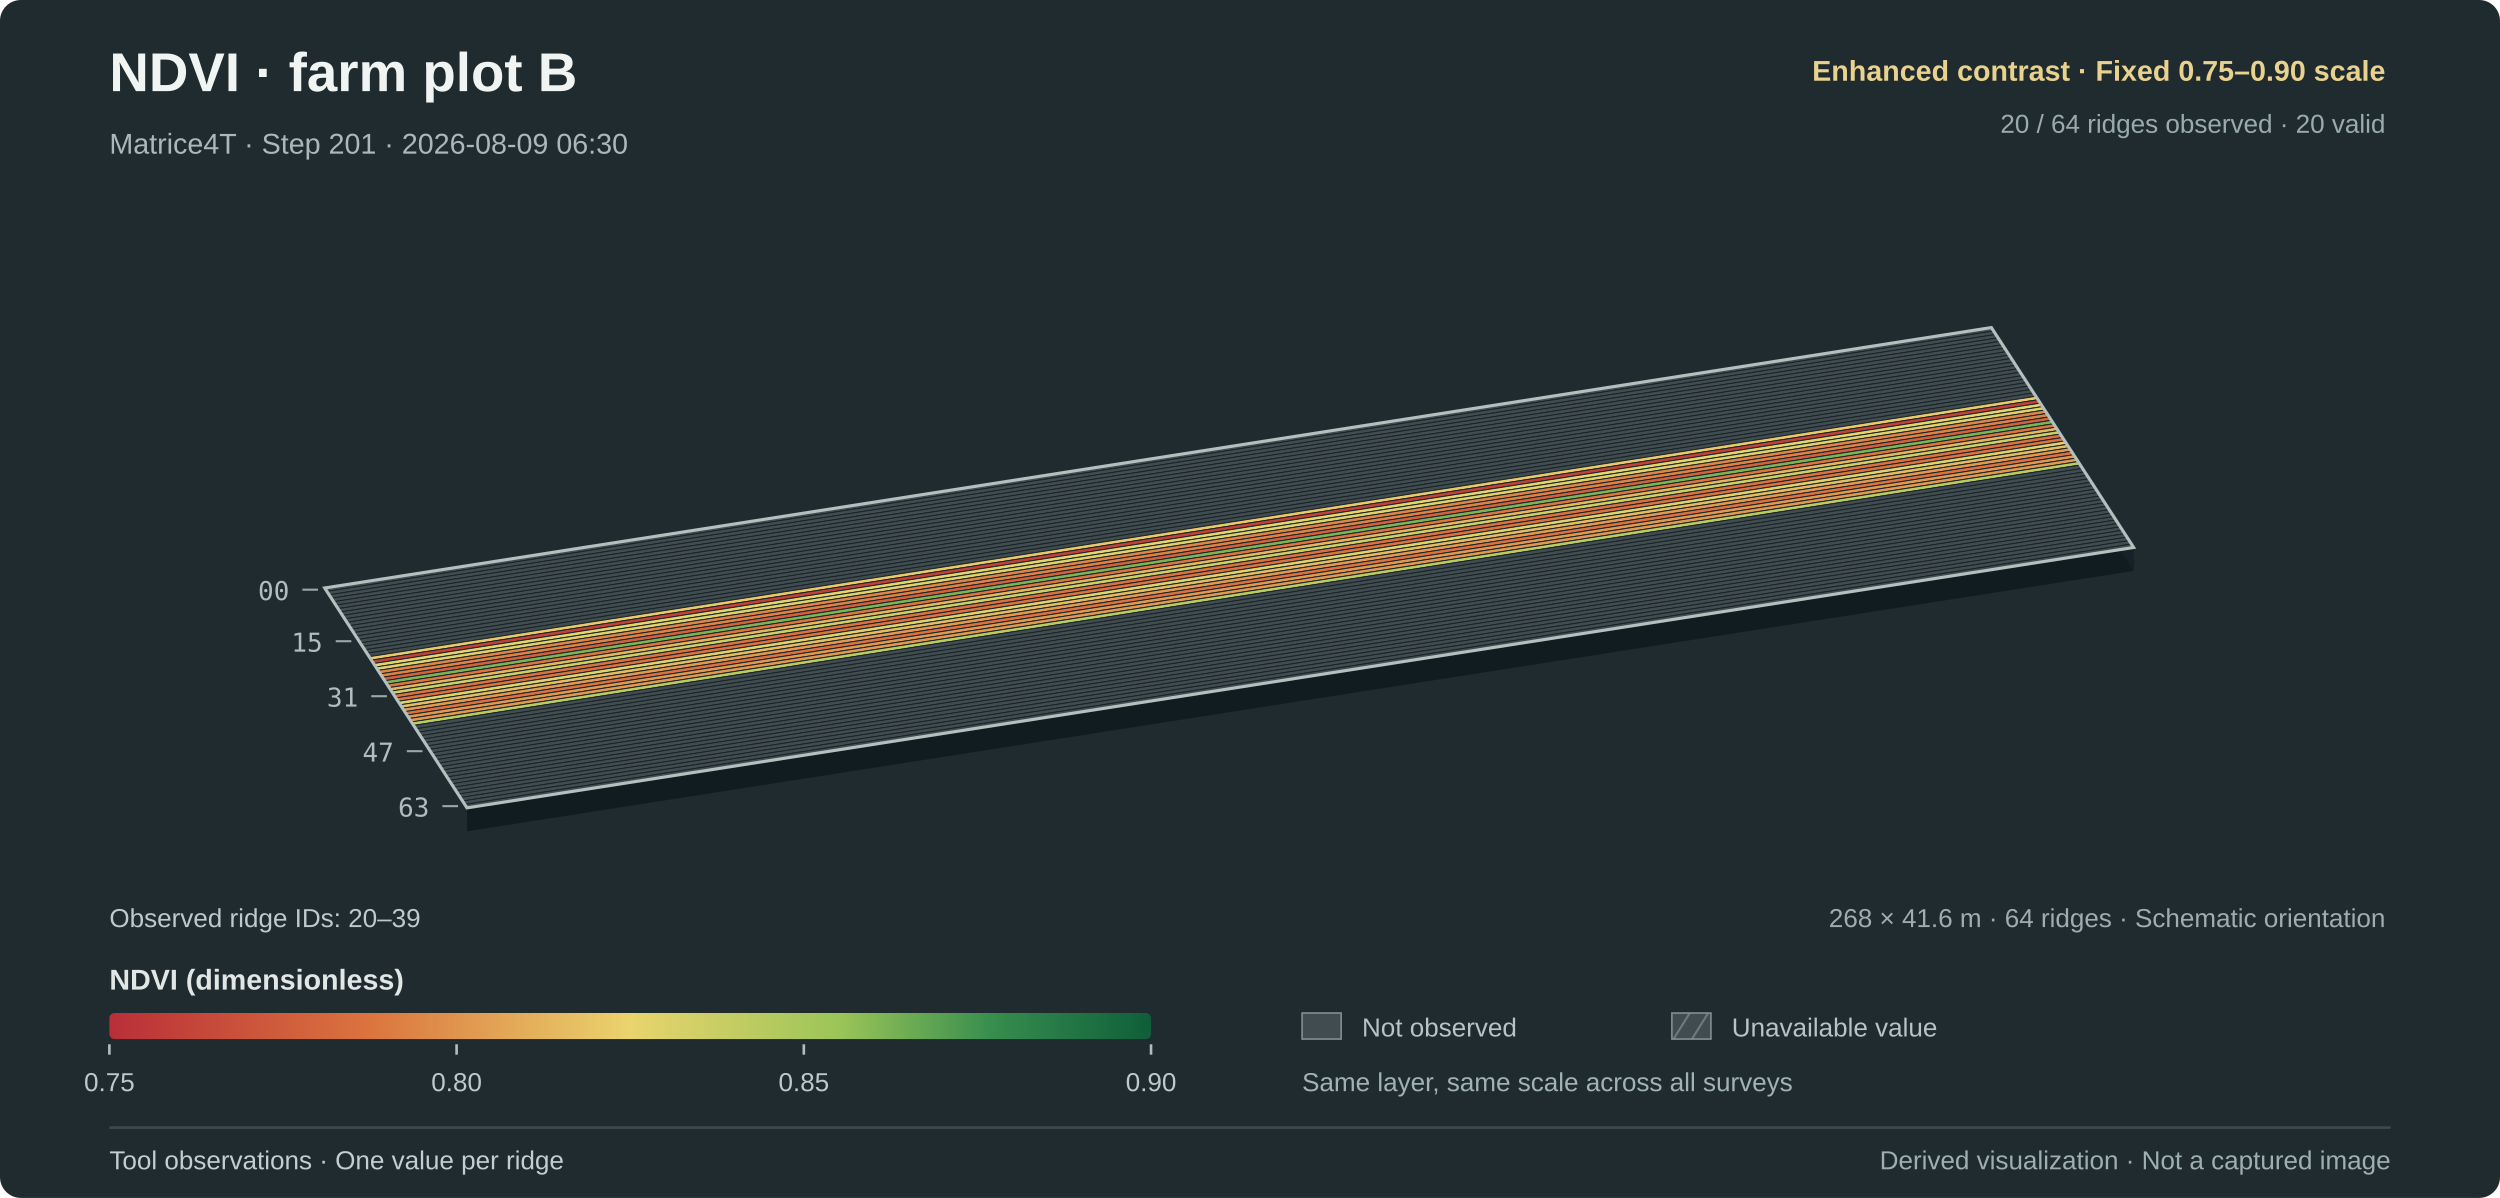
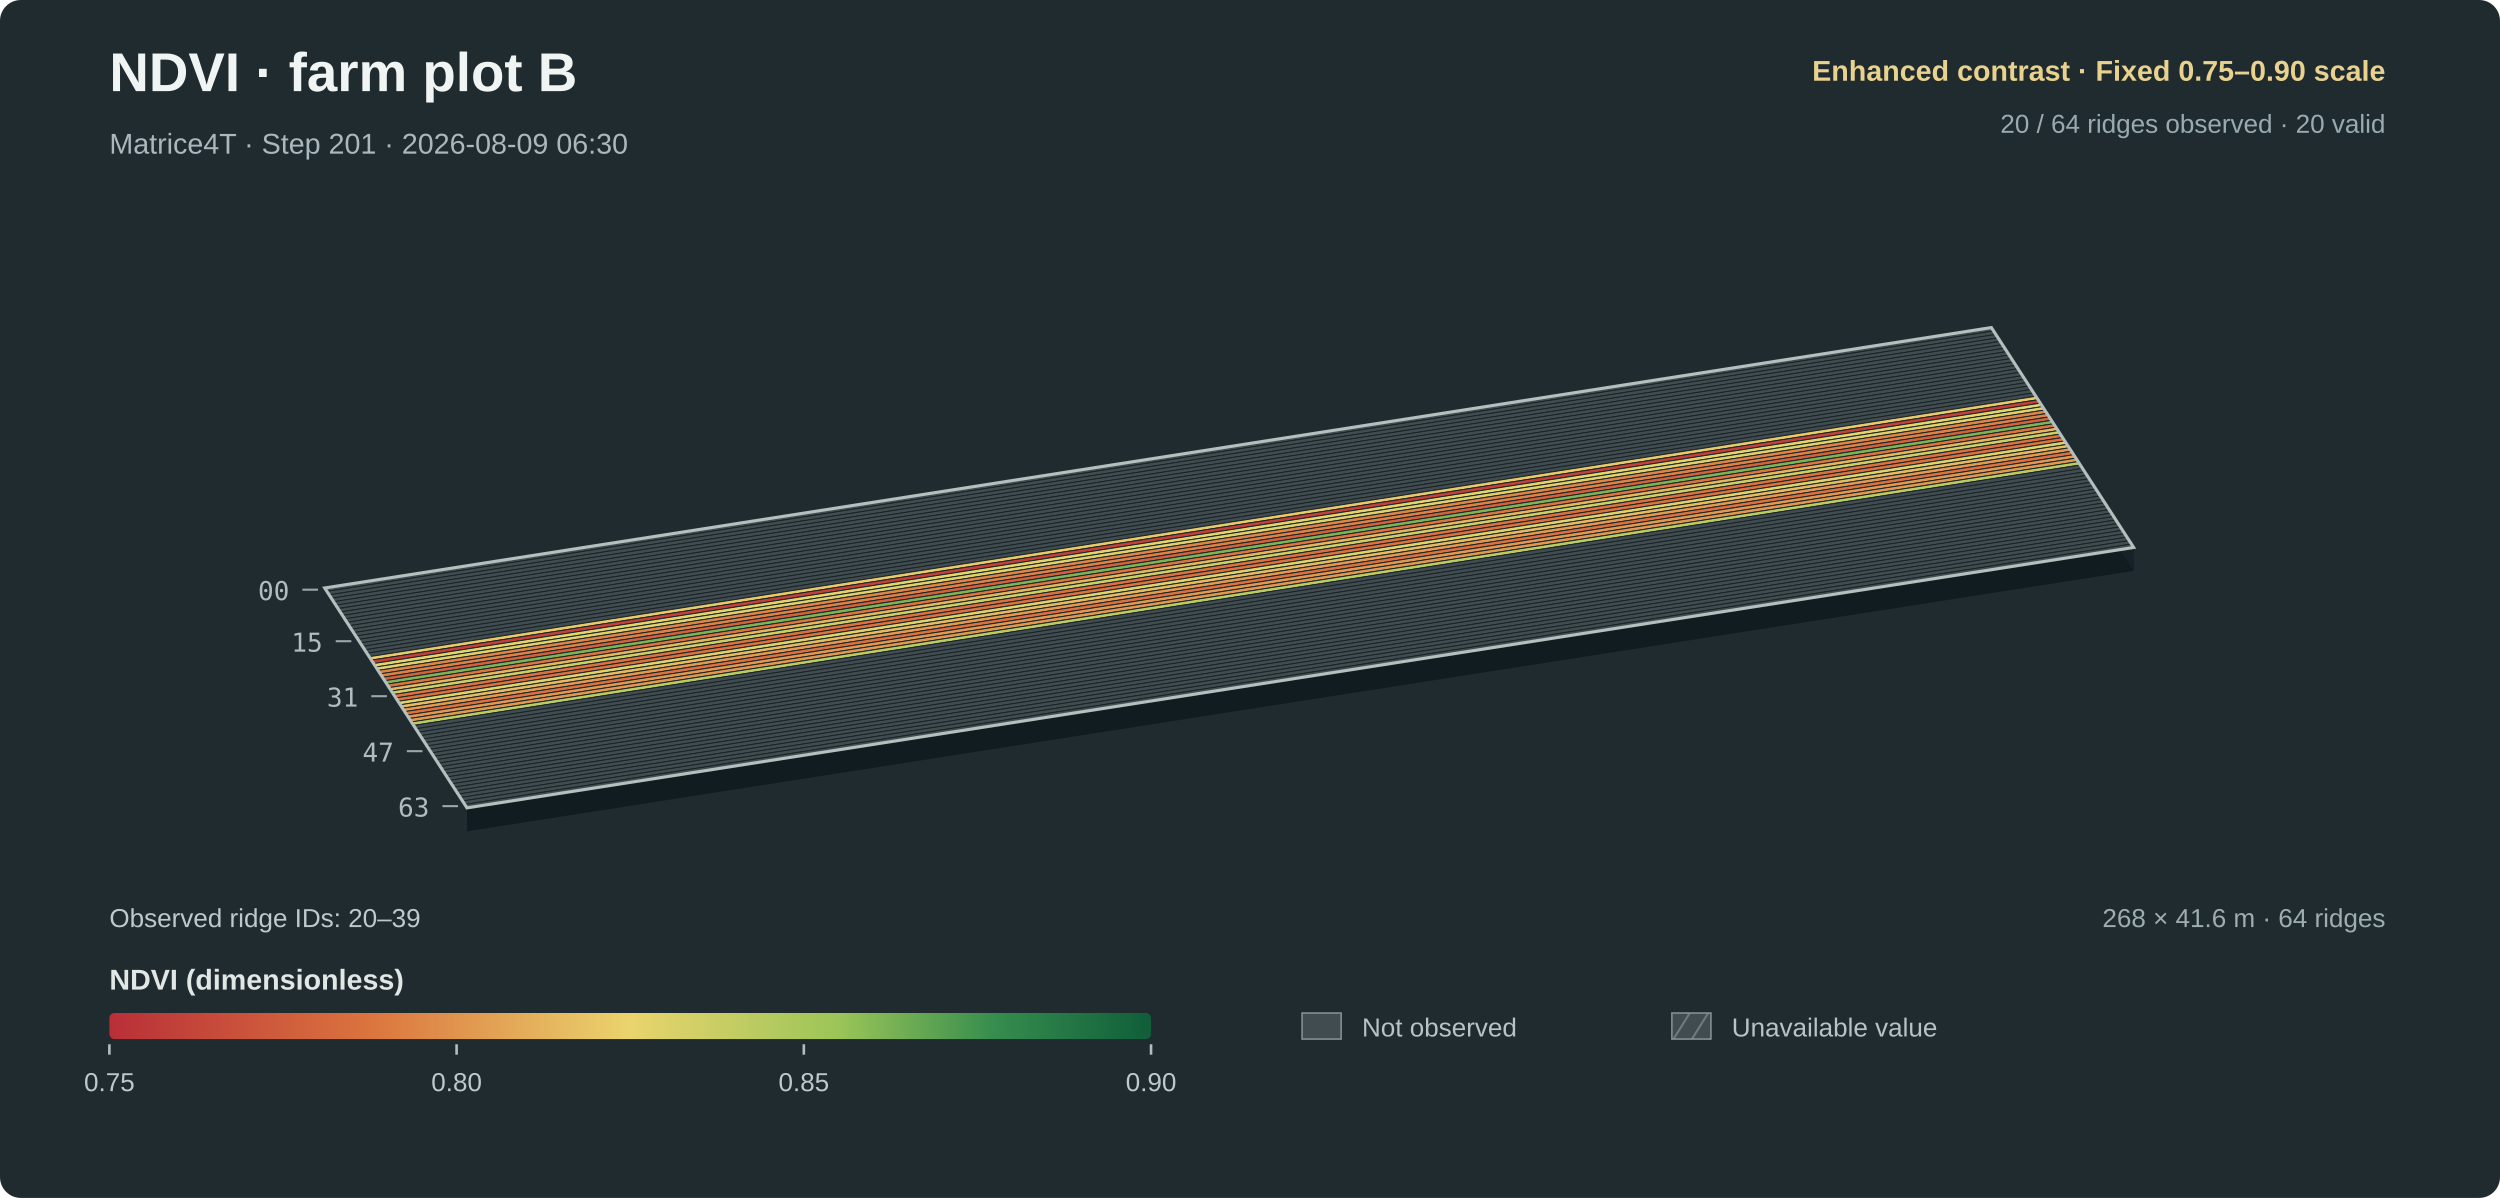
<svg xmlns="http://www.w3.org/2000/svg" viewBox="0 0 960 460" width="960" height="460" role="img" aria-labelledby="survey-d16b23e1-title survey-d16b23e1-desc" data-layer="ndvi" data-contrast="detail" data-valid-count="20">
  <defs>
    <linearGradient id="survey-d16b23e1-scale" x1="0" y1="0" x2="1" y2="0">
      <stop offset="0%" stop-color="#b92f38" />
      <stop offset="25%" stop-color="#db743e" />
      <stop offset="50%" stop-color="#ead46d" />
      <stop offset="70%" stop-color="#9bc558" />
      <stop offset="85%" stop-color="#368d4e" />
      <stop offset="100%" stop-color="#105e3a" />
    </linearGradient>
    <pattern id="survey-d16b23e1-missing" width="6" height="6" patternUnits="userSpaceOnUse" patternTransform="rotate(32)">
      <rect width="6" height="6" fill="#414c50" />
      <path d="M0 0v6" stroke="#6b777a" stroke-width="1.7" />
    </pattern>
  </defs>
  <rect width="960" height="460" rx="8" fill="#202b30" />
  <g font-family="Arial,Helvetica,sans-serif">
    <text x="42" y="35" fill="#f0f4f2" font-size="21" font-weight="600">NDVI · farm plot B</text>
    <text x="42" y="59" fill="#aab8bc" font-size="11">Matrice4T · Step 201 · 2026-08-09 06:30</text>
    <text x="916" y="31" text-anchor="end" fill="#e8d28d" font-size="11" font-weight="600">Enhanced contrast · Fixed 0.75–0.90 scale</text>
    <text x="916" y="51" text-anchor="end" fill="#9aabaf" font-size="10">20 / 64 ridges observed · 20 valid</text>
    <polygon points="179.32,310.22 819.32,210.22 819.32,219.22 179.32,319.22" fill="#111c20" />
    <polygon points="764.68,125.78 819.32,210.22 819.32,219.22 764.68,134.78" fill="#162227" />
    <polygon data-ridge-id="0" data-status="unobserved" points="124.68,225.78 764.68,125.78 765.53,127.1 125.53,227.1" fill="#414c50" stroke="#192326" stroke-width="0.38" />
    <polygon data-ridge-id="1" data-status="unobserved" points="125.53,227.1 765.53,127.1 766.39,128.42 126.39,228.42" fill="#414c50" stroke="#192326" stroke-width="0.38" />
    <polygon data-ridge-id="2" data-status="unobserved" points="126.39,228.42 766.39,128.42 767.24,129.74 127.24,229.74" fill="#414c50" stroke="#192326" stroke-width="0.38" />
    <polygon data-ridge-id="3" data-status="unobserved" points="127.24,229.74 767.24,129.74 768.1,131.06 128.1,231.06" fill="#414c50" stroke="#192326" stroke-width="0.38" />
    <polygon data-ridge-id="4" data-status="unobserved" points="128.1,231.06 768.1,131.06 768.95,132.38 128.95,232.38" fill="#414c50" stroke="#192326" stroke-width="0.38" />
    <polygon data-ridge-id="5" data-status="unobserved" points="128.95,232.38 768.95,132.38 769.8,133.7 129.8,233.7" fill="#414c50" stroke="#192326" stroke-width="0.38" />
    <polygon data-ridge-id="6" data-status="unobserved" points="129.8,233.7 769.8,133.7 770.66,135.01 130.66,235.01" fill="#414c50" stroke="#192326" stroke-width="0.38" />
    <polygon data-ridge-id="7" data-status="unobserved" points="130.66,235.01 770.66,135.01 771.51,136.33 131.51,236.33" fill="#414c50" stroke="#192326" stroke-width="0.38" />
    <polygon data-ridge-id="8" data-status="unobserved" points="131.51,236.33 771.51,136.33 772.36,137.65 132.36,237.65" fill="#414c50" stroke="#192326" stroke-width="0.38" />
    <polygon data-ridge-id="9" data-status="unobserved" points="132.36,237.65 772.36,137.65 773.22,138.97 133.22,238.97" fill="#414c50" stroke="#192326" stroke-width="0.38" />
    <polygon data-ridge-id="10" data-status="unobserved" points="133.22,238.97 773.22,138.97 774.07,140.29 134.07,240.29" fill="#414c50" stroke="#192326" stroke-width="0.38" />
    <polygon data-ridge-id="11" data-status="unobserved" points="134.07,240.29 774.07,140.29 774.93,141.61 134.93,241.61" fill="#414c50" stroke="#192326" stroke-width="0.38" />
    <polygon data-ridge-id="12" data-status="unobserved" points="134.93,241.61 774.93,141.61 775.78,142.93 135.78,242.93" fill="#414c50" stroke="#192326" stroke-width="0.38" />
    <polygon data-ridge-id="13" data-status="unobserved" points="135.78,242.93 775.78,142.93 776.63,144.25 136.63,244.25" fill="#414c50" stroke="#192326" stroke-width="0.38" />
    <polygon data-ridge-id="14" data-status="unobserved" points="136.63,244.25 776.63,144.25 777.49,145.57 137.49,245.57" fill="#414c50" stroke="#192326" stroke-width="0.38" />
    <polygon data-ridge-id="15" data-status="unobserved" points="137.49,245.57 777.49,145.57 778.34,146.89 138.34,246.89" fill="#414c50" stroke="#192326" stroke-width="0.38" />
    <polygon data-ridge-id="16" data-status="unobserved" points="138.34,246.89 778.34,146.89 779.19,148.21 139.19,248.21" fill="#414c50" stroke="#192326" stroke-width="0.38" />
    <polygon data-ridge-id="17" data-status="unobserved" points="139.19,248.21 779.19,148.21 780.05,149.53 140.05,249.53" fill="#414c50" stroke="#192326" stroke-width="0.38" />
    <polygon data-ridge-id="18" data-status="unobserved" points="140.05,249.53 780.05,149.53 780.9,150.85 140.9,250.85" fill="#414c50" stroke="#192326" stroke-width="0.38" />
    <polygon data-ridge-id="19" data-status="unobserved" points="140.9,250.85 780.9,150.85 781.76,152.17 141.76,252.17" fill="#414c50" stroke="#192326" stroke-width="0.38" />
    <polygon data-ridge-id="20" data-status="valid" data-value="0.821" points="141.76,252.17 781.76,152.17 782.61,153.49 142.61,253.49" fill="#e8ca68" stroke="#192326" stroke-width="0.38" />
    <polygon data-ridge-id="21" data-status="valid" data-value="0.759" points="142.61,253.49 782.61,153.49 783.46,154.81 143.46,254.81" fill="#c14039" stroke="#192326" stroke-width="0.38" />
    <polygon data-ridge-id="22" data-status="valid" data-value="0.827" points="143.46,254.81 783.46,154.81 784.32,156.13 144.32,256.13" fill="#e5d36c" stroke="#192326" stroke-width="0.38" />
    <polygon data-ridge-id="23" data-status="valid" data-value="0.829" points="144.32,256.13 784.32,156.13 785.17,157.44 145.17,257.44" fill="#dfd26a" stroke="#192326" stroke-width="0.38" />
    <polygon data-ridge-id="24" data-status="valid" data-value="0.794" points="145.17,257.44 785.17,157.44 786.02,158.76 146.02,258.76" fill="#de8546" stroke="#192326" stroke-width="0.38" />
    <polygon data-ridge-id="25" data-status="valid" data-value="0.793" points="146.02,258.76 786.02,158.76 786.88,160.08 146.88,260.08" fill="#dd8245" stroke="#192326" stroke-width="0.38" />
    <polygon data-ridge-id="26" data-status="valid" data-value="0.777" points="146.88,260.08 786.88,160.08 787.73,161.4 147.73,261.4" fill="#d1613c" stroke="#192326" stroke-width="0.38" />
    <polygon data-ridge-id="27" data-status="valid" data-value="0.862" points="147.73,261.4 787.73,161.4 788.59,162.72 148.59,262.72" fill="#7cb455" stroke="#192326" stroke-width="0.38" />
    <polygon data-ridge-id="28" data-status="valid" data-value="0.788" points="148.59,262.72 788.59,162.72 789.44,164.04 149.44,264.04" fill="#db753f" stroke="#192326" stroke-width="0.38" />
    <polygon data-ridge-id="29" data-status="valid" data-value="0.813" points="149.44,264.04 789.44,164.04 790.29,165.36 150.29,265.36" fill="#e5b55e" stroke="#192326" stroke-width="0.38" />
    <polygon data-ridge-id="30" data-status="valid" data-value="0.836" points="150.29,265.36 790.29,165.36 791.15,166.68 151.15,266.68" fill="#cdcf65" stroke="#192326" stroke-width="0.38" />
    <polygon data-ridge-id="31" data-status="valid" data-value="0.786" points="151.15,266.68 791.15,166.68 792,168 152,268" fill="#da713e" stroke="#192326" stroke-width="0.38" />
    <polygon data-ridge-id="32" data-status="valid" data-value="0.786" points="152,268 792,168 792.85,169.32 152.85,269.32" fill="#da713e" stroke="#192326" stroke-width="0.38" />
    <polygon data-ridge-id="33" data-status="valid" data-value="0.829" points="152.85,269.32 792.85,169.32 793.71,170.64 153.71,270.64" fill="#dfd26a" stroke="#192326" stroke-width="0.38" />
    <polygon data-ridge-id="34" data-status="valid" data-value="0.815" points="153.71,270.64 793.71,170.64 794.56,171.96 154.56,271.96" fill="#e6ba60" stroke="#192326" stroke-width="0.38" />
    <polygon data-ridge-id="35" data-status="valid" data-value="0.802" points="154.56,271.96 794.56,171.96 795.41,173.28 155.41,273.28" fill="#e19950" stroke="#192326" stroke-width="0.38" />
    <polygon data-ridge-id="36" data-status="valid" data-value="0.786" points="155.41,273.28 795.41,173.28 796.27,174.6 156.27,274.6" fill="#da713e" stroke="#192326" stroke-width="0.38" />
    <polygon data-ridge-id="37" data-status="valid" data-value="0.801" points="156.27,274.6 796.27,174.6 797.12,175.92 157.12,275.92" fill="#e0974f" stroke="#192326" stroke-width="0.38" />
    <polygon data-ridge-id="38" data-status="valid" data-value="0.801" points="157.12,275.92 797.12,175.92 797.98,177.24 157.98,277.24" fill="#e0974f" stroke="#192326" stroke-width="0.38" />
    <polygon data-ridge-id="39" data-status="valid" data-value="0.843" points="157.98,277.24 797.98,177.24 798.83,178.56 158.83,278.56" fill="#bbcb60" stroke="#192326" stroke-width="0.38" />
    <polygon data-ridge-id="40" data-status="unobserved" points="158.83,278.56 798.83,178.56 799.68,179.87 159.68,279.87" fill="#414c50" stroke="#192326" stroke-width="0.38" />
    <polygon data-ridge-id="41" data-status="unobserved" points="159.68,279.87 799.68,179.87 800.54,181.19 160.54,281.19" fill="#414c50" stroke="#192326" stroke-width="0.38" />
    <polygon data-ridge-id="42" data-status="unobserved" points="160.54,281.19 800.54,181.19 801.39,182.51 161.39,282.51" fill="#414c50" stroke="#192326" stroke-width="0.38" />
    <polygon data-ridge-id="43" data-status="unobserved" points="161.39,282.51 801.39,182.51 802.24,183.83 162.24,283.83" fill="#414c50" stroke="#192326" stroke-width="0.38" />
    <polygon data-ridge-id="44" data-status="unobserved" points="162.24,283.83 802.24,183.83 803.1,185.15 163.1,285.15" fill="#414c50" stroke="#192326" stroke-width="0.38" />
    <polygon data-ridge-id="45" data-status="unobserved" points="163.1,285.15 803.1,185.15 803.95,186.47 163.95,286.47" fill="#414c50" stroke="#192326" stroke-width="0.38" />
    <polygon data-ridge-id="46" data-status="unobserved" points="163.95,286.47 803.95,186.47 804.81,187.79 164.81,287.79" fill="#414c50" stroke="#192326" stroke-width="0.38" />
    <polygon data-ridge-id="47" data-status="unobserved" points="164.81,287.79 804.81,187.79 805.66,189.11 165.66,289.11" fill="#414c50" stroke="#192326" stroke-width="0.38" />
    <polygon data-ridge-id="48" data-status="unobserved" points="165.66,289.11 805.66,189.11 806.51,190.43 166.51,290.43" fill="#414c50" stroke="#192326" stroke-width="0.38" />
    <polygon data-ridge-id="49" data-status="unobserved" points="166.51,290.43 806.51,190.43 807.37,191.75 167.37,291.75" fill="#414c50" stroke="#192326" stroke-width="0.38" />
    <polygon data-ridge-id="50" data-status="unobserved" points="167.37,291.75 807.37,191.75 808.22,193.07 168.22,293.07" fill="#414c50" stroke="#192326" stroke-width="0.38" />
    <polygon data-ridge-id="51" data-status="unobserved" points="168.22,293.07 808.22,193.07 809.07,194.39 169.07,294.39" fill="#414c50" stroke="#192326" stroke-width="0.38" />
    <polygon data-ridge-id="52" data-status="unobserved" points="169.07,294.39 809.07,194.39 809.93,195.71 169.93,295.71" fill="#414c50" stroke="#192326" stroke-width="0.38" />
    <polygon data-ridge-id="53" data-status="unobserved" points="169.93,295.71 809.93,195.71 810.78,197.03 170.78,297.03" fill="#414c50" stroke="#192326" stroke-width="0.38" />
    <polygon data-ridge-id="54" data-status="unobserved" points="170.78,297.03 810.78,197.03 811.64,198.35 171.64,298.35" fill="#414c50" stroke="#192326" stroke-width="0.38" />
    <polygon data-ridge-id="55" data-status="unobserved" points="171.64,298.35 811.64,198.35 812.49,199.67 172.49,299.67" fill="#414c50" stroke="#192326" stroke-width="0.38" />
    <polygon data-ridge-id="56" data-status="unobserved" points="172.49,299.67 812.49,199.67 813.34,200.99 173.34,300.99" fill="#414c50" stroke="#192326" stroke-width="0.38" />
    <polygon data-ridge-id="57" data-status="unobserved" points="173.34,300.99 813.34,200.99 814.2,202.3 174.2,302.3" fill="#414c50" stroke="#192326" stroke-width="0.38" />
    <polygon data-ridge-id="58" data-status="unobserved" points="174.2,302.3 814.2,202.3 815.05,203.62 175.05,303.62" fill="#414c50" stroke="#192326" stroke-width="0.38" />
    <polygon data-ridge-id="59" data-status="unobserved" points="175.05,303.62 815.05,203.62 815.9,204.94 175.9,304.94" fill="#414c50" stroke="#192326" stroke-width="0.38" />
    <polygon data-ridge-id="60" data-status="unobserved" points="175.9,304.94 815.9,204.94 816.76,206.26 176.76,306.26" fill="#414c50" stroke="#192326" stroke-width="0.38" />
    <polygon data-ridge-id="61" data-status="unobserved" points="176.76,306.26 816.76,206.26 817.61,207.58 177.61,307.58" fill="#414c50" stroke="#192326" stroke-width="0.38" />
    <polygon data-ridge-id="62" data-status="unobserved" points="177.61,307.58 817.61,207.58 818.47,208.9 178.47,308.9" fill="#414c50" stroke="#192326" stroke-width="0.38" />
    <polygon data-ridge-id="63" data-status="unobserved" points="178.47,308.9 818.47,208.9 819.32,210.22 179.32,310.22" fill="#414c50" stroke="#192326" stroke-width="0.38" />
    <path d="M124.68 225.78L764.68 125.78L819.32 210.22L179.32 310.22Z" fill="none" stroke="#b3c0be" stroke-width="1.2" />
    <path d="M116.11 226.44h6" stroke="#9ba7a9" stroke-width=".8" />
    <text x="111.11" y="230.44" text-anchor="end" fill="#b1bdbd" font-size="10" font-family="monospace">00</text>
    <path d="M128.91 246.23h6" stroke="#9ba7a9" stroke-width=".8" />
    <text x="123.91" y="250.23" text-anchor="end" fill="#b1bdbd" font-size="10" font-family="monospace">15</text>
    <path d="M142.57 267.34h6" stroke="#9ba7a9" stroke-width=".8" />
    <text x="137.57" y="271.34" text-anchor="end" fill="#b1bdbd" font-size="10" font-family="monospace">31</text>
    <path d="M156.23 288.45h6" stroke="#9ba7a9" stroke-width=".8" />
    <text x="151.23" y="292.45" text-anchor="end" fill="#b1bdbd" font-size="10" font-family="monospace">47</text>
    <path d="M169.89 309.56h6" stroke="#9ba7a9" stroke-width=".8" />
    <text x="164.89" y="313.56" text-anchor="end" fill="#b1bdbd" font-size="10" font-family="monospace">63</text>
    <text x="42" y="356" fill="#bdc9ca" font-size="10">Observed ridge IDs: 20–39</text>
-     <text x="916" y="356" text-anchor="end" fill="#9fadaf" font-size="10">268 × 41.6 m · 64 ridges · Schematic orientation</text>
+     <text x="916" y="356" text-anchor="end" fill="#9fadaf" font-size="10">268 × 41.6 m · 64 ridges</text>
    <text x="42" y="380" fill="#e0e7e4" font-size="11" font-weight="600">NDVI (dimensionless)</text>
    <rect x="42" y="389" width="400" height="10" rx="2" fill="url(#survey-d16b23e1-scale)" />
    <path d="M42 401v4" stroke="#b1bebf" />
    <text x="42" y="419" text-anchor="middle" fill="#bdc9ca" font-size="10">0.75</text>
    <path d="M175.33 401v4" stroke="#b1bebf" />
    <text x="175.33" y="419" text-anchor="middle" fill="#bdc9ca" font-size="10">0.80</text>
    <path d="M308.67 401v4" stroke="#b1bebf" />
    <text x="308.67" y="419" text-anchor="middle" fill="#bdc9ca" font-size="10">0.85</text>
    <path d="M442 401v4" stroke="#b1bebf" />
    <text x="442" y="419" text-anchor="middle" fill="#bdc9ca" font-size="10">0.90</text>
    <rect x="500" y="389" width="15" height="10" fill="#414c50" stroke="#839195" stroke-width=".6" />
    <text x="523" y="398" fill="#b7c3c5" font-size="10">Not observed</text>
    <rect x="642" y="389" width="15" height="10" fill="url(#survey-d16b23e1-missing)" stroke="#839195" stroke-width=".6" />
    <text x="665" y="398" fill="#b7c3c5" font-size="10">Unavailable value</text>
-     <text x="500" y="419" fill="#a1b2b5" font-size="10">Same layer, same scale across all surveys</text>
-     <path d="M42 433H918" stroke="#3c494e" />
-     <text x="42" y="449" fill="#c2ced0" font-size="10">Tool observations · One value per ridge</text>
-     <text x="918" y="449" text-anchor="end" fill="#9eafb3" font-size="10">Derived visualization · Not a captured image</text>
+     <text x="500" y="419" fill="#a1b2b5" font-size="10" />
  </g>
</svg>
